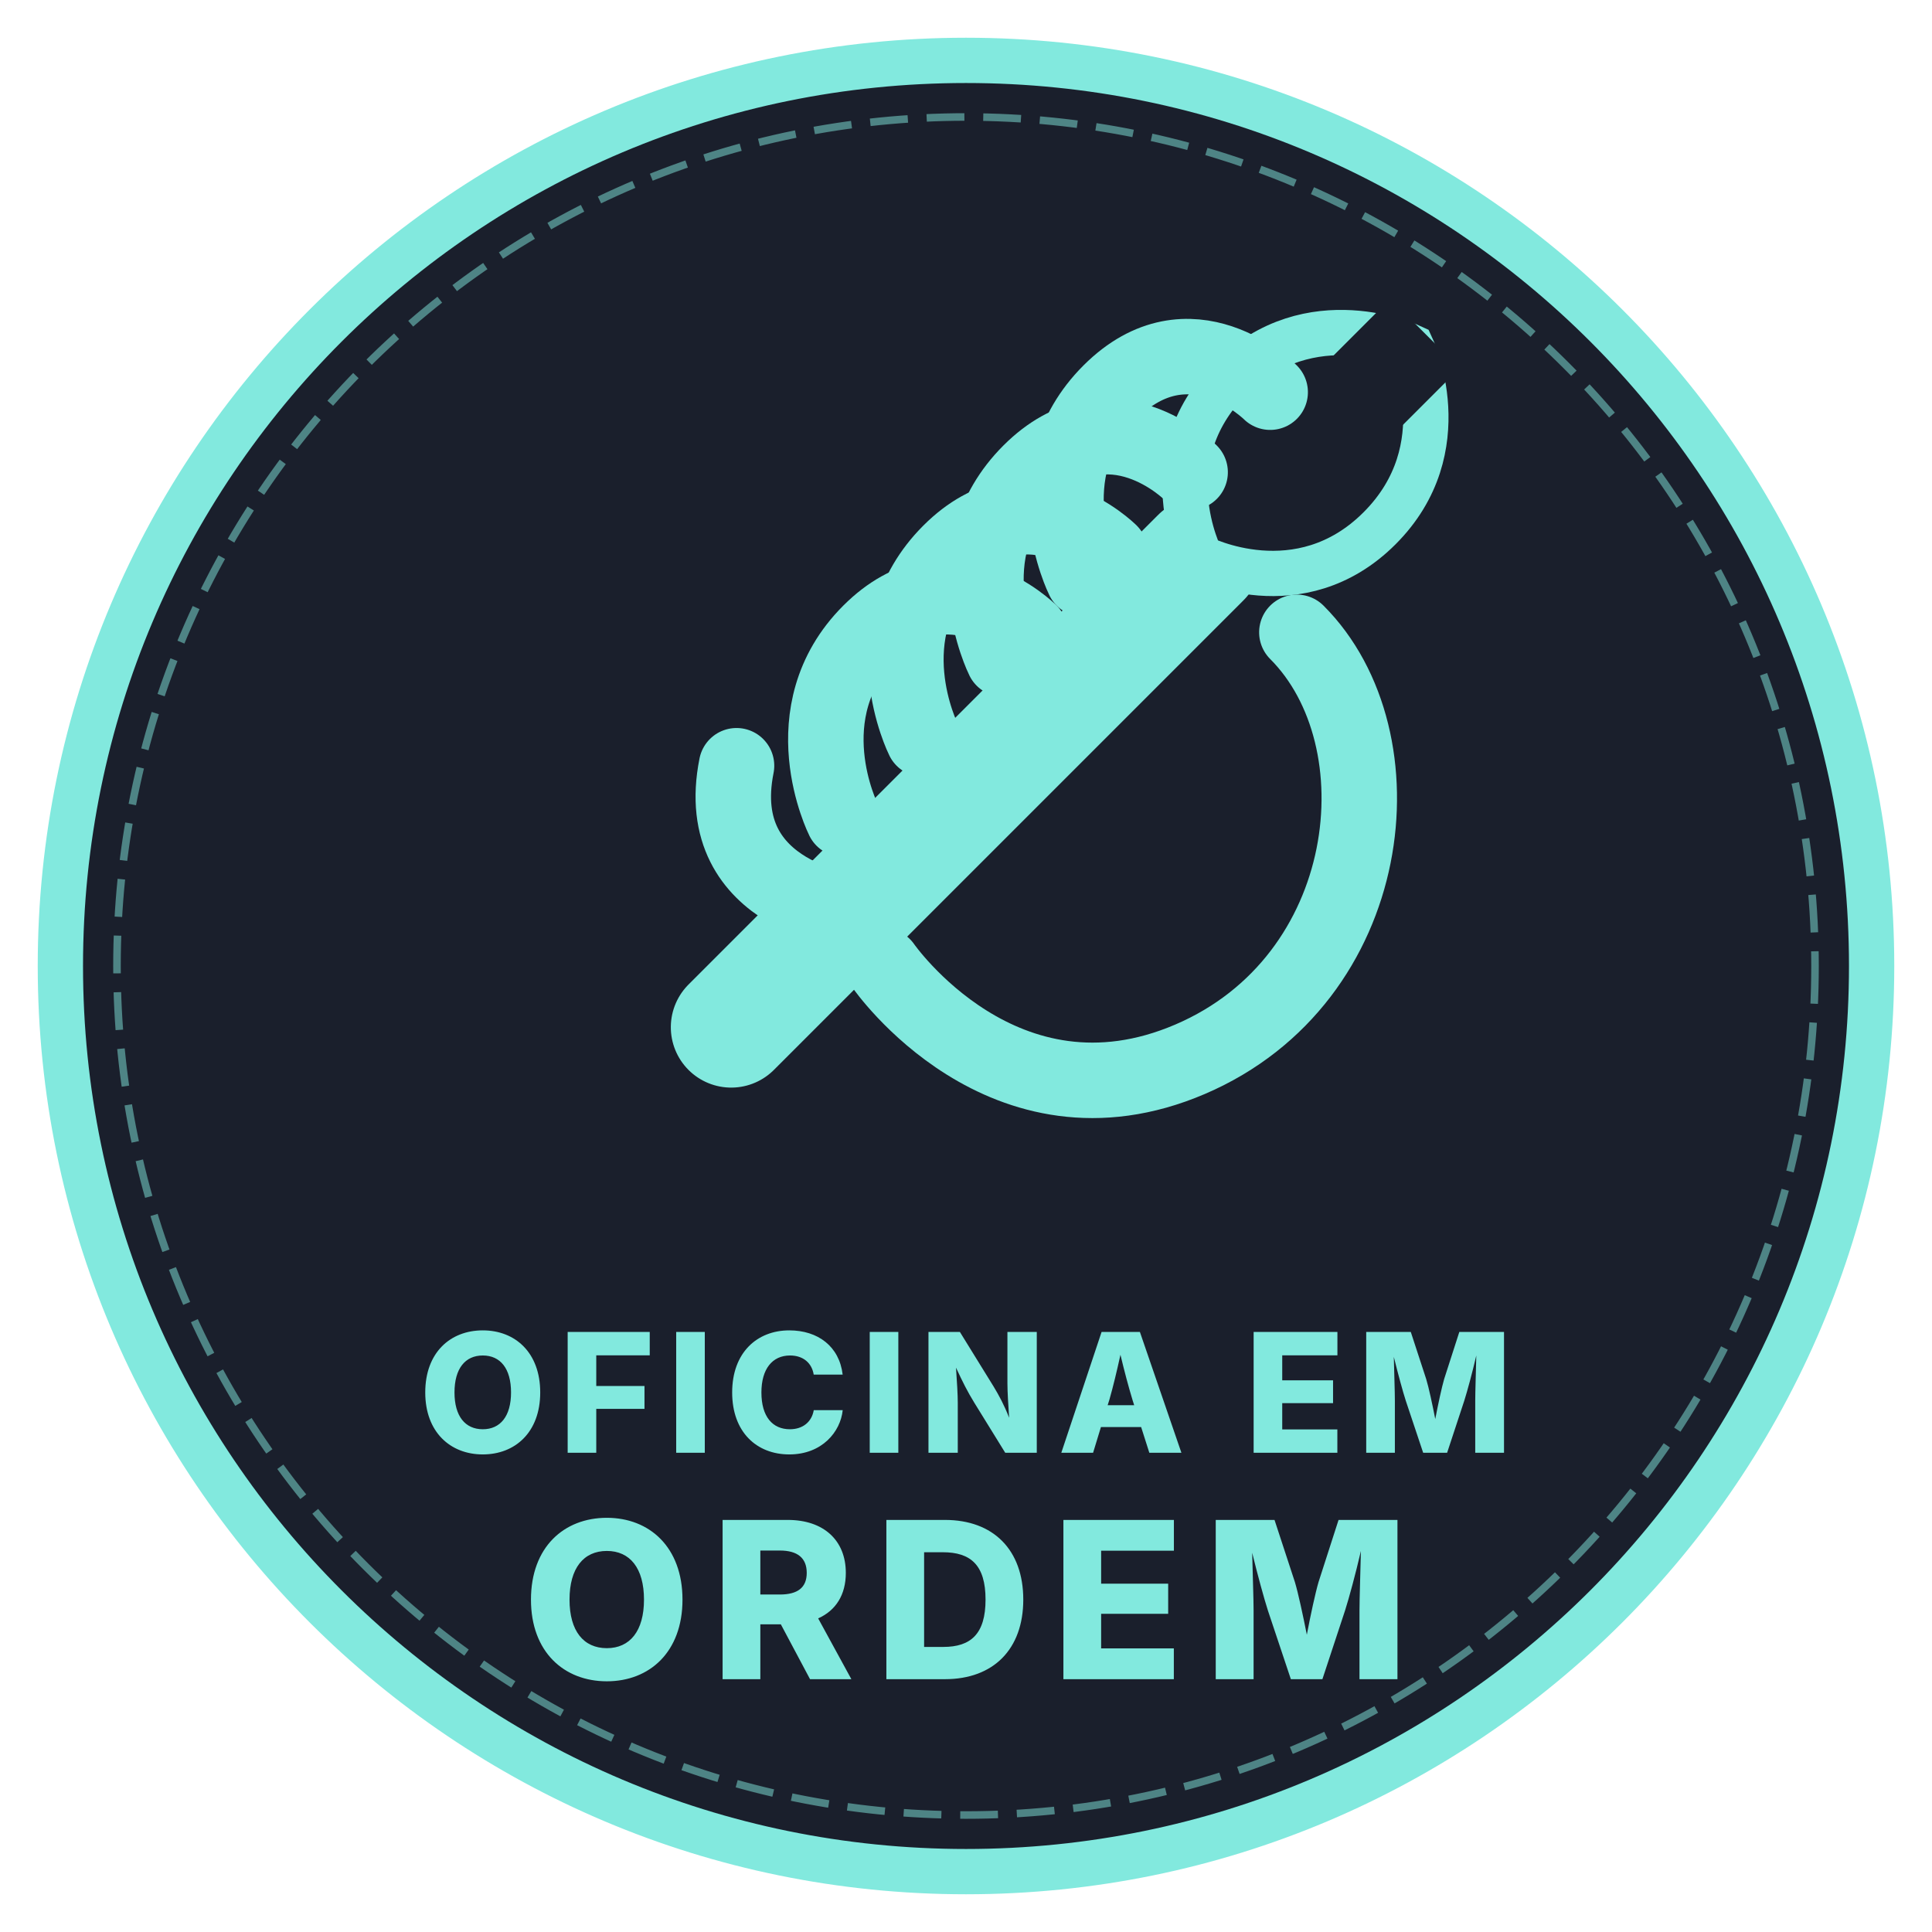
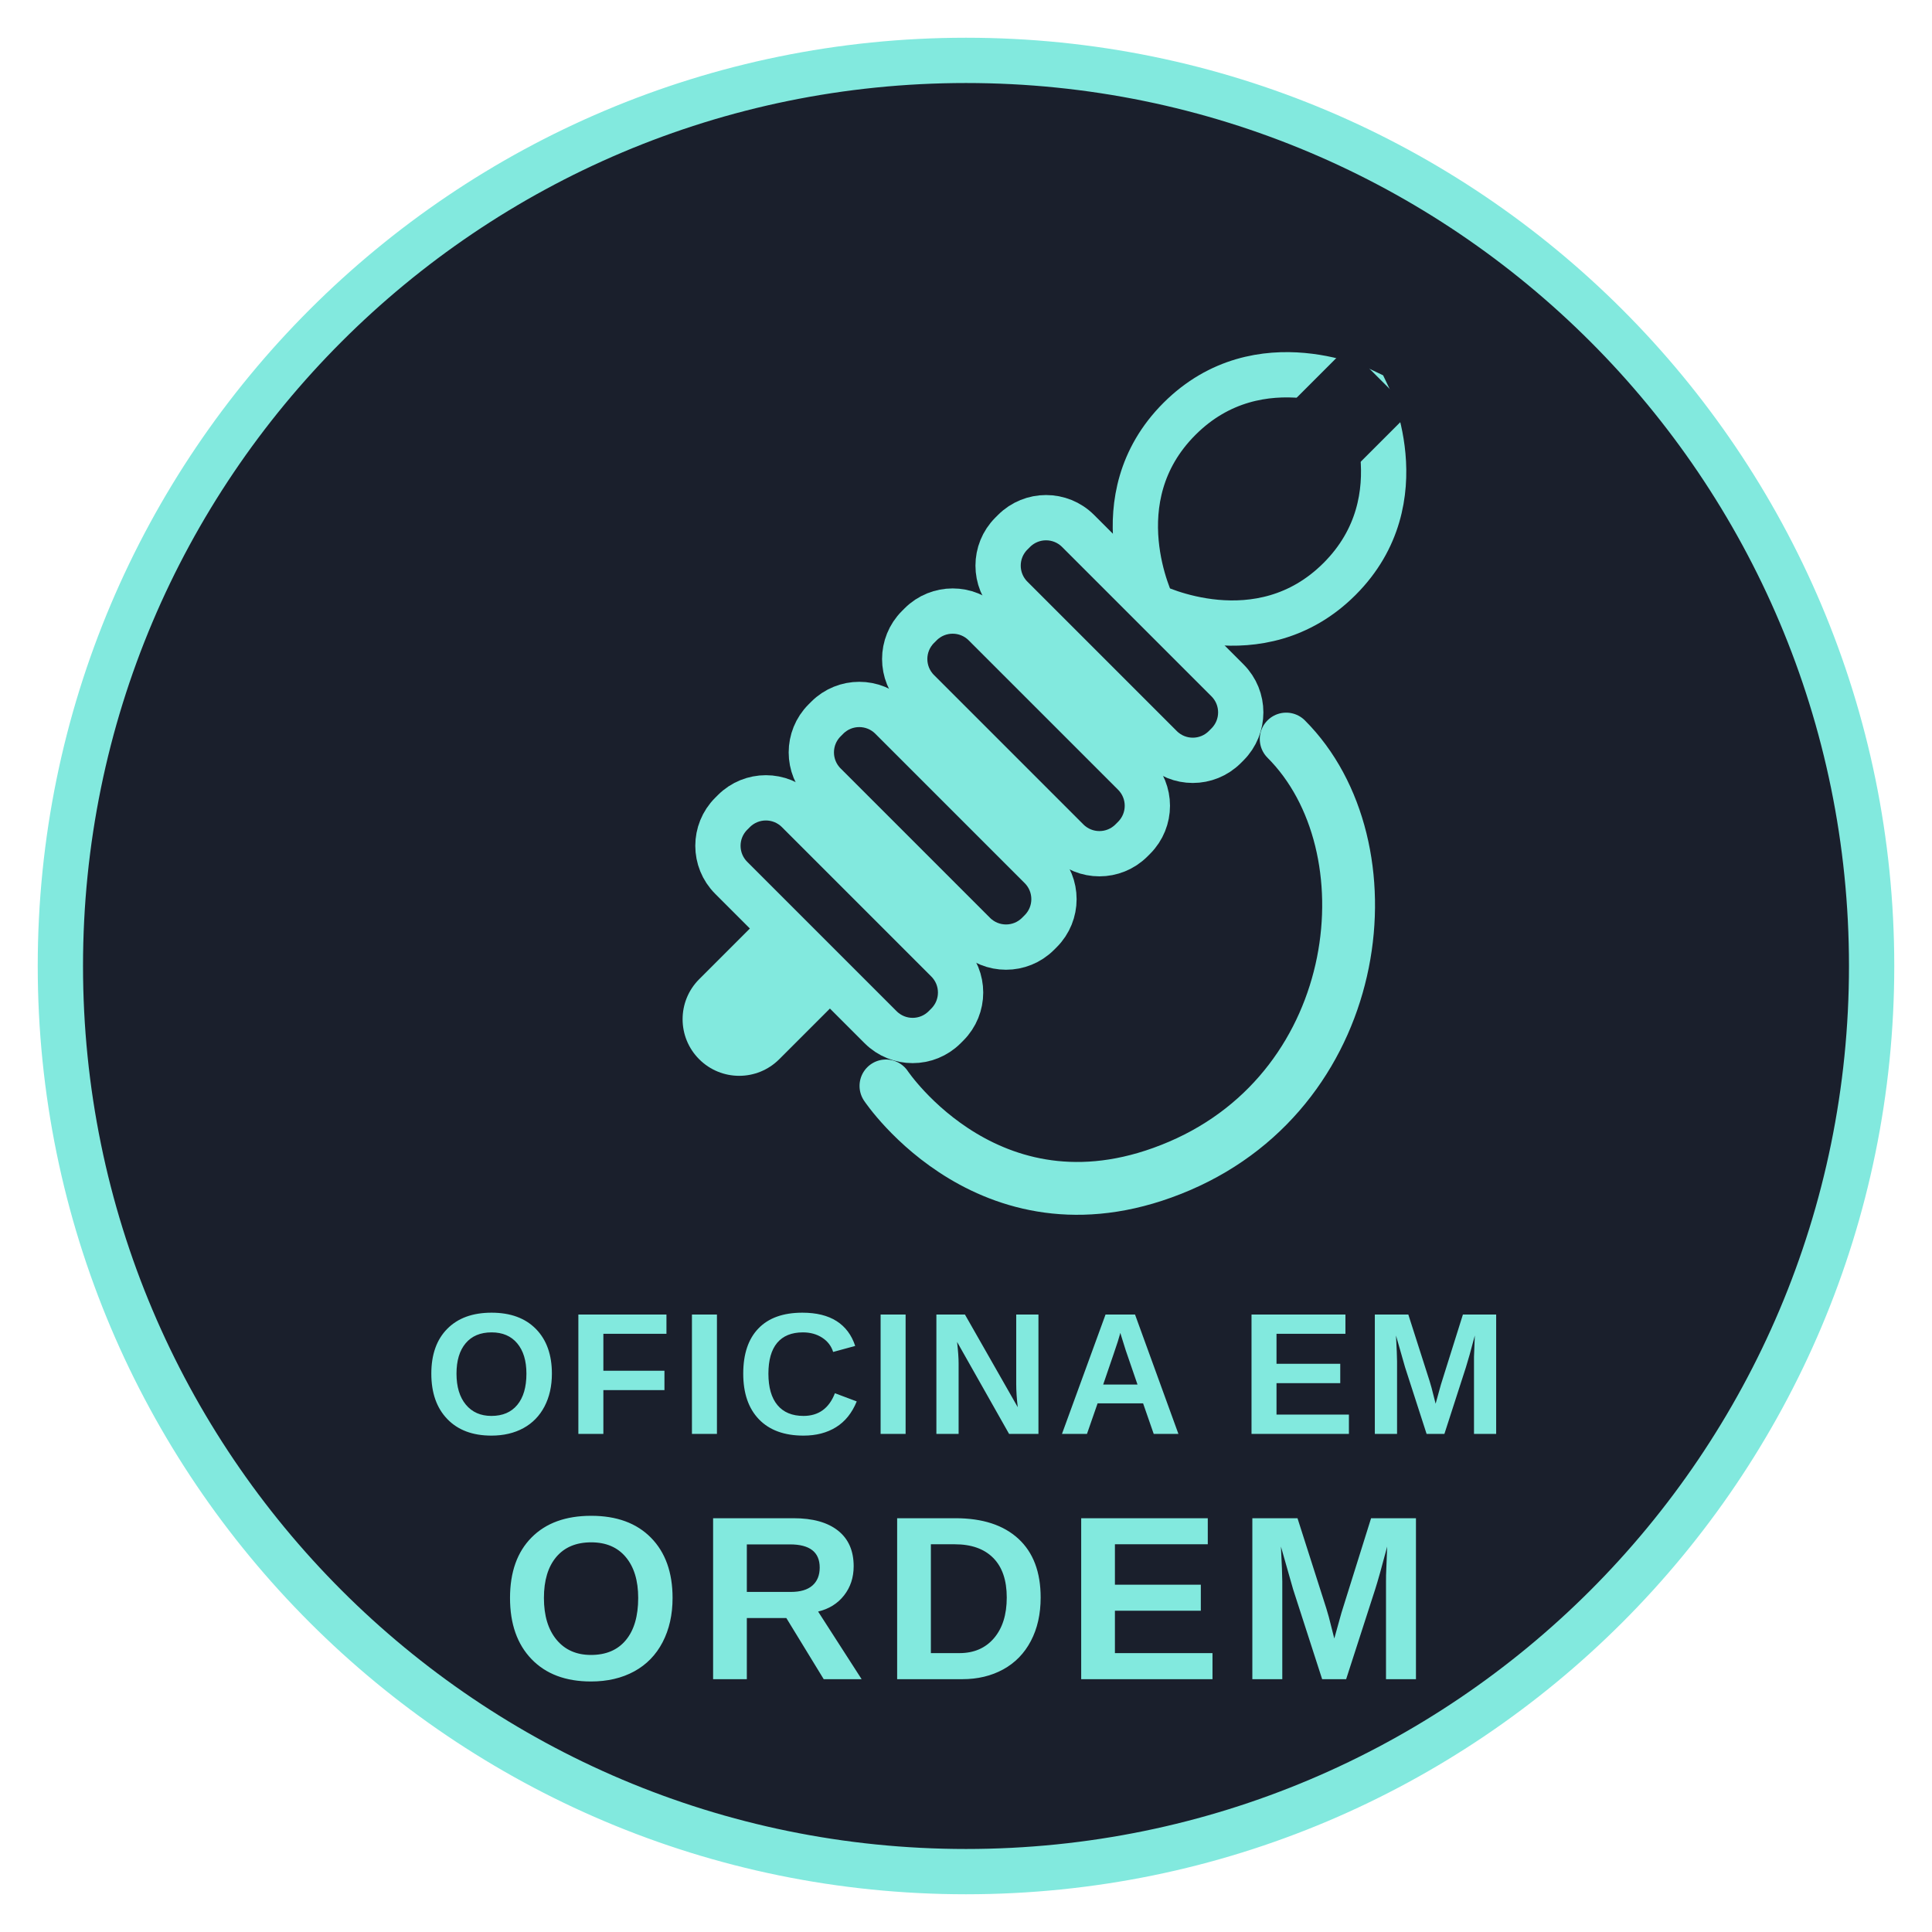
<svg xmlns="http://www.w3.org/2000/svg" width="512" height="512" viewBox="0 0 512 512" fill="none">
  <circle cx="256" cy="256" r="240" fill="#1A1F2C" stroke="#82E9DE" stroke-width="12" />
-   <circle cx="256" cy="256" r="225" fill="none" stroke="#82E9DE" stroke-width="2" stroke-dasharray="10 5" opacity="0.5" />
-   <g transform="translate(256, 210) rotate(-45) translate(-128, -128)">
-     <path d="M40 128H216" stroke="#82E9DE" stroke-width="32" stroke-linecap="round" />
-     <path d="M216 128C216 128 225 100 255 100C285 100 295 128 295 128C295 128 285 156 255 156C225 156 216 128 216 128Z" fill="#1A1F2C" stroke="#82E9DE" stroke-width="12" />
-     <rect x="250" y="115" width="50" height="26" transform="rotate(0 250 115)" fill="#1A1F2C" />
-     <path d="M100 110C100 110 110 80 140 80C170 80 170 110 170 110" stroke="#82E9DE" stroke-width="20" stroke-linecap="round" fill="none" />
-     <path d="M130 110C130 110 140 80 170 80C200 80 200 110 200 110" stroke="#82E9DE" stroke-width="20" stroke-linecap="round" fill="none" />
-     <path d="M160 110C160 110 170 80 200 80C230 80 230 110 230 110" stroke="#82E9DE" stroke-width="20" stroke-linecap="round" fill="none" />
-     <path d="M190 110C190 110 200 80 230 80C260 80 260 110 260 110" stroke="#82E9DE" stroke-width="20" stroke-linecap="round" fill="none" />
-     <path d="M80 145C80 145 70 200 120 220C170 240 220 200 220 160" stroke="#82E9DE" stroke-width="20" stroke-linecap="round" fill="none" />
-     <path d="M85 130C85 130 60 100 90 80" stroke="#82E9DE" stroke-width="20" stroke-linecap="round" fill="none" />
+   <g transform="translate(256, 210) rotate(-45) translate(-100, -100)">
+     <rect x="0" y="85" width="180" height="30" rx="15" fill="#82E9DE" />
+     <path d="M170 100C170 100 180 70 210 70C240 70 250 100 250 100C250 100 240 130 210 130C180 130 170 100 170 100Z" fill="#1A1F2C" stroke="#82E9DE" stroke-width="12" />
+     <rect x="210" y="88" width="45" height="24" fill="#1A1F2C" />
+     <rect x="40" y="60" width="25" height="80" rx="12" stroke="#82E9DE" stroke-width="12" fill="#1A1F2C" />
+     <rect x="75" y="60" width="25" height="80" rx="12" stroke="#82E9DE" stroke-width="12" fill="#1A1F2C" />
+     <rect x="110" y="60" width="25" height="80" rx="12" stroke="#82E9DE" stroke-width="12" fill="#1A1F2C" />
+     <rect x="145" y="60" width="25" height="80" rx="12" stroke="#82E9DE" stroke-width="12" fill="#1A1F2C" />
+     <path d="M30 140C30 140 20 190 70 210C120 230 170 190 170 150" stroke="#82E9DE" stroke-width="14" stroke-linecap="round" fill="none" />
  </g>
-   <text x="256" y="385" fill="#82E9DE" font-family="Inter, sans-serif" font-weight="800" font-size="44" text-anchor="middle" letter-spacing="3">OFICINA EM</text>
-   <text x="256" y="445" fill="#82E9DE" font-family="Inter, sans-serif" font-weight="800" font-size="58" text-anchor="middle" letter-spacing="5">ORDEM</text>
+   <text x="256" y="380" fill="#82E9DE" font-family="Arial, sans-serif" font-weight="bold" font-size="46" text-anchor="middle" style="text-transform: uppercase; letter-spacing: 2px;">OFICINA EM</text>
+   <text x="256" y="445" fill="#82E9DE" font-family="Arial, sans-serif" font-weight="bold" font-size="62" text-anchor="middle" style="text-transform: uppercase; letter-spacing: 4px;">ORDEM</text>
</svg>
